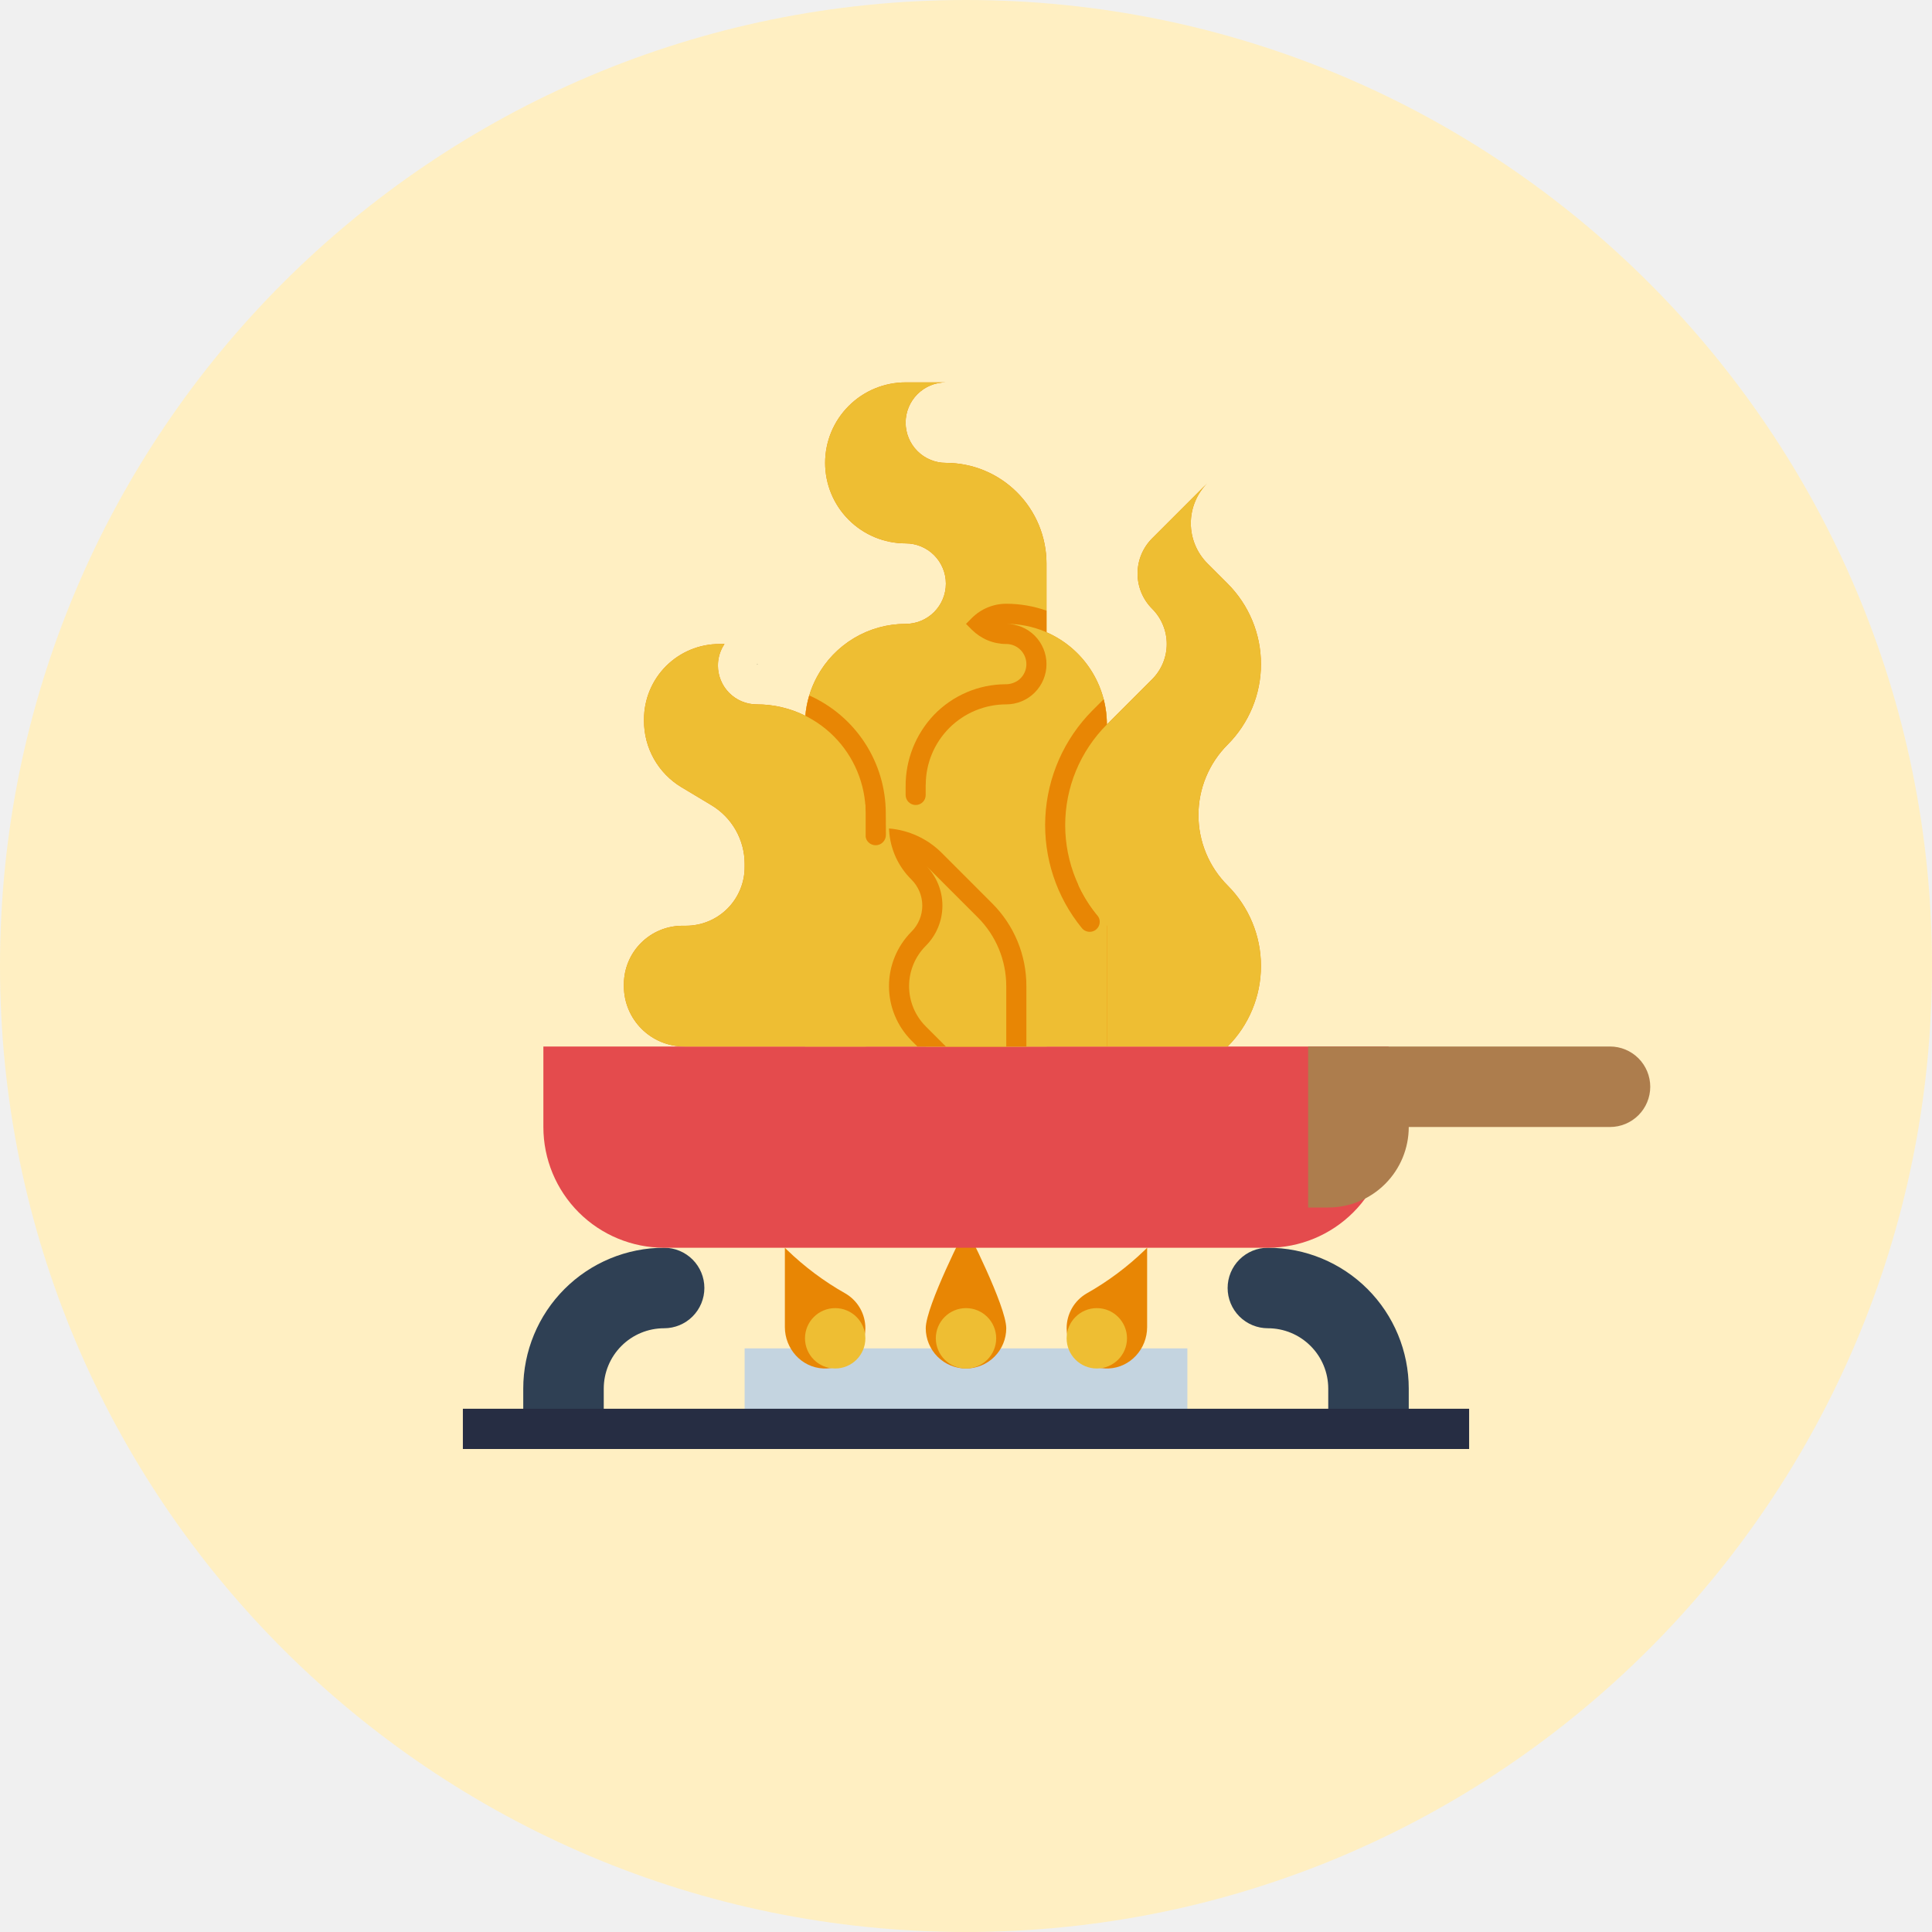
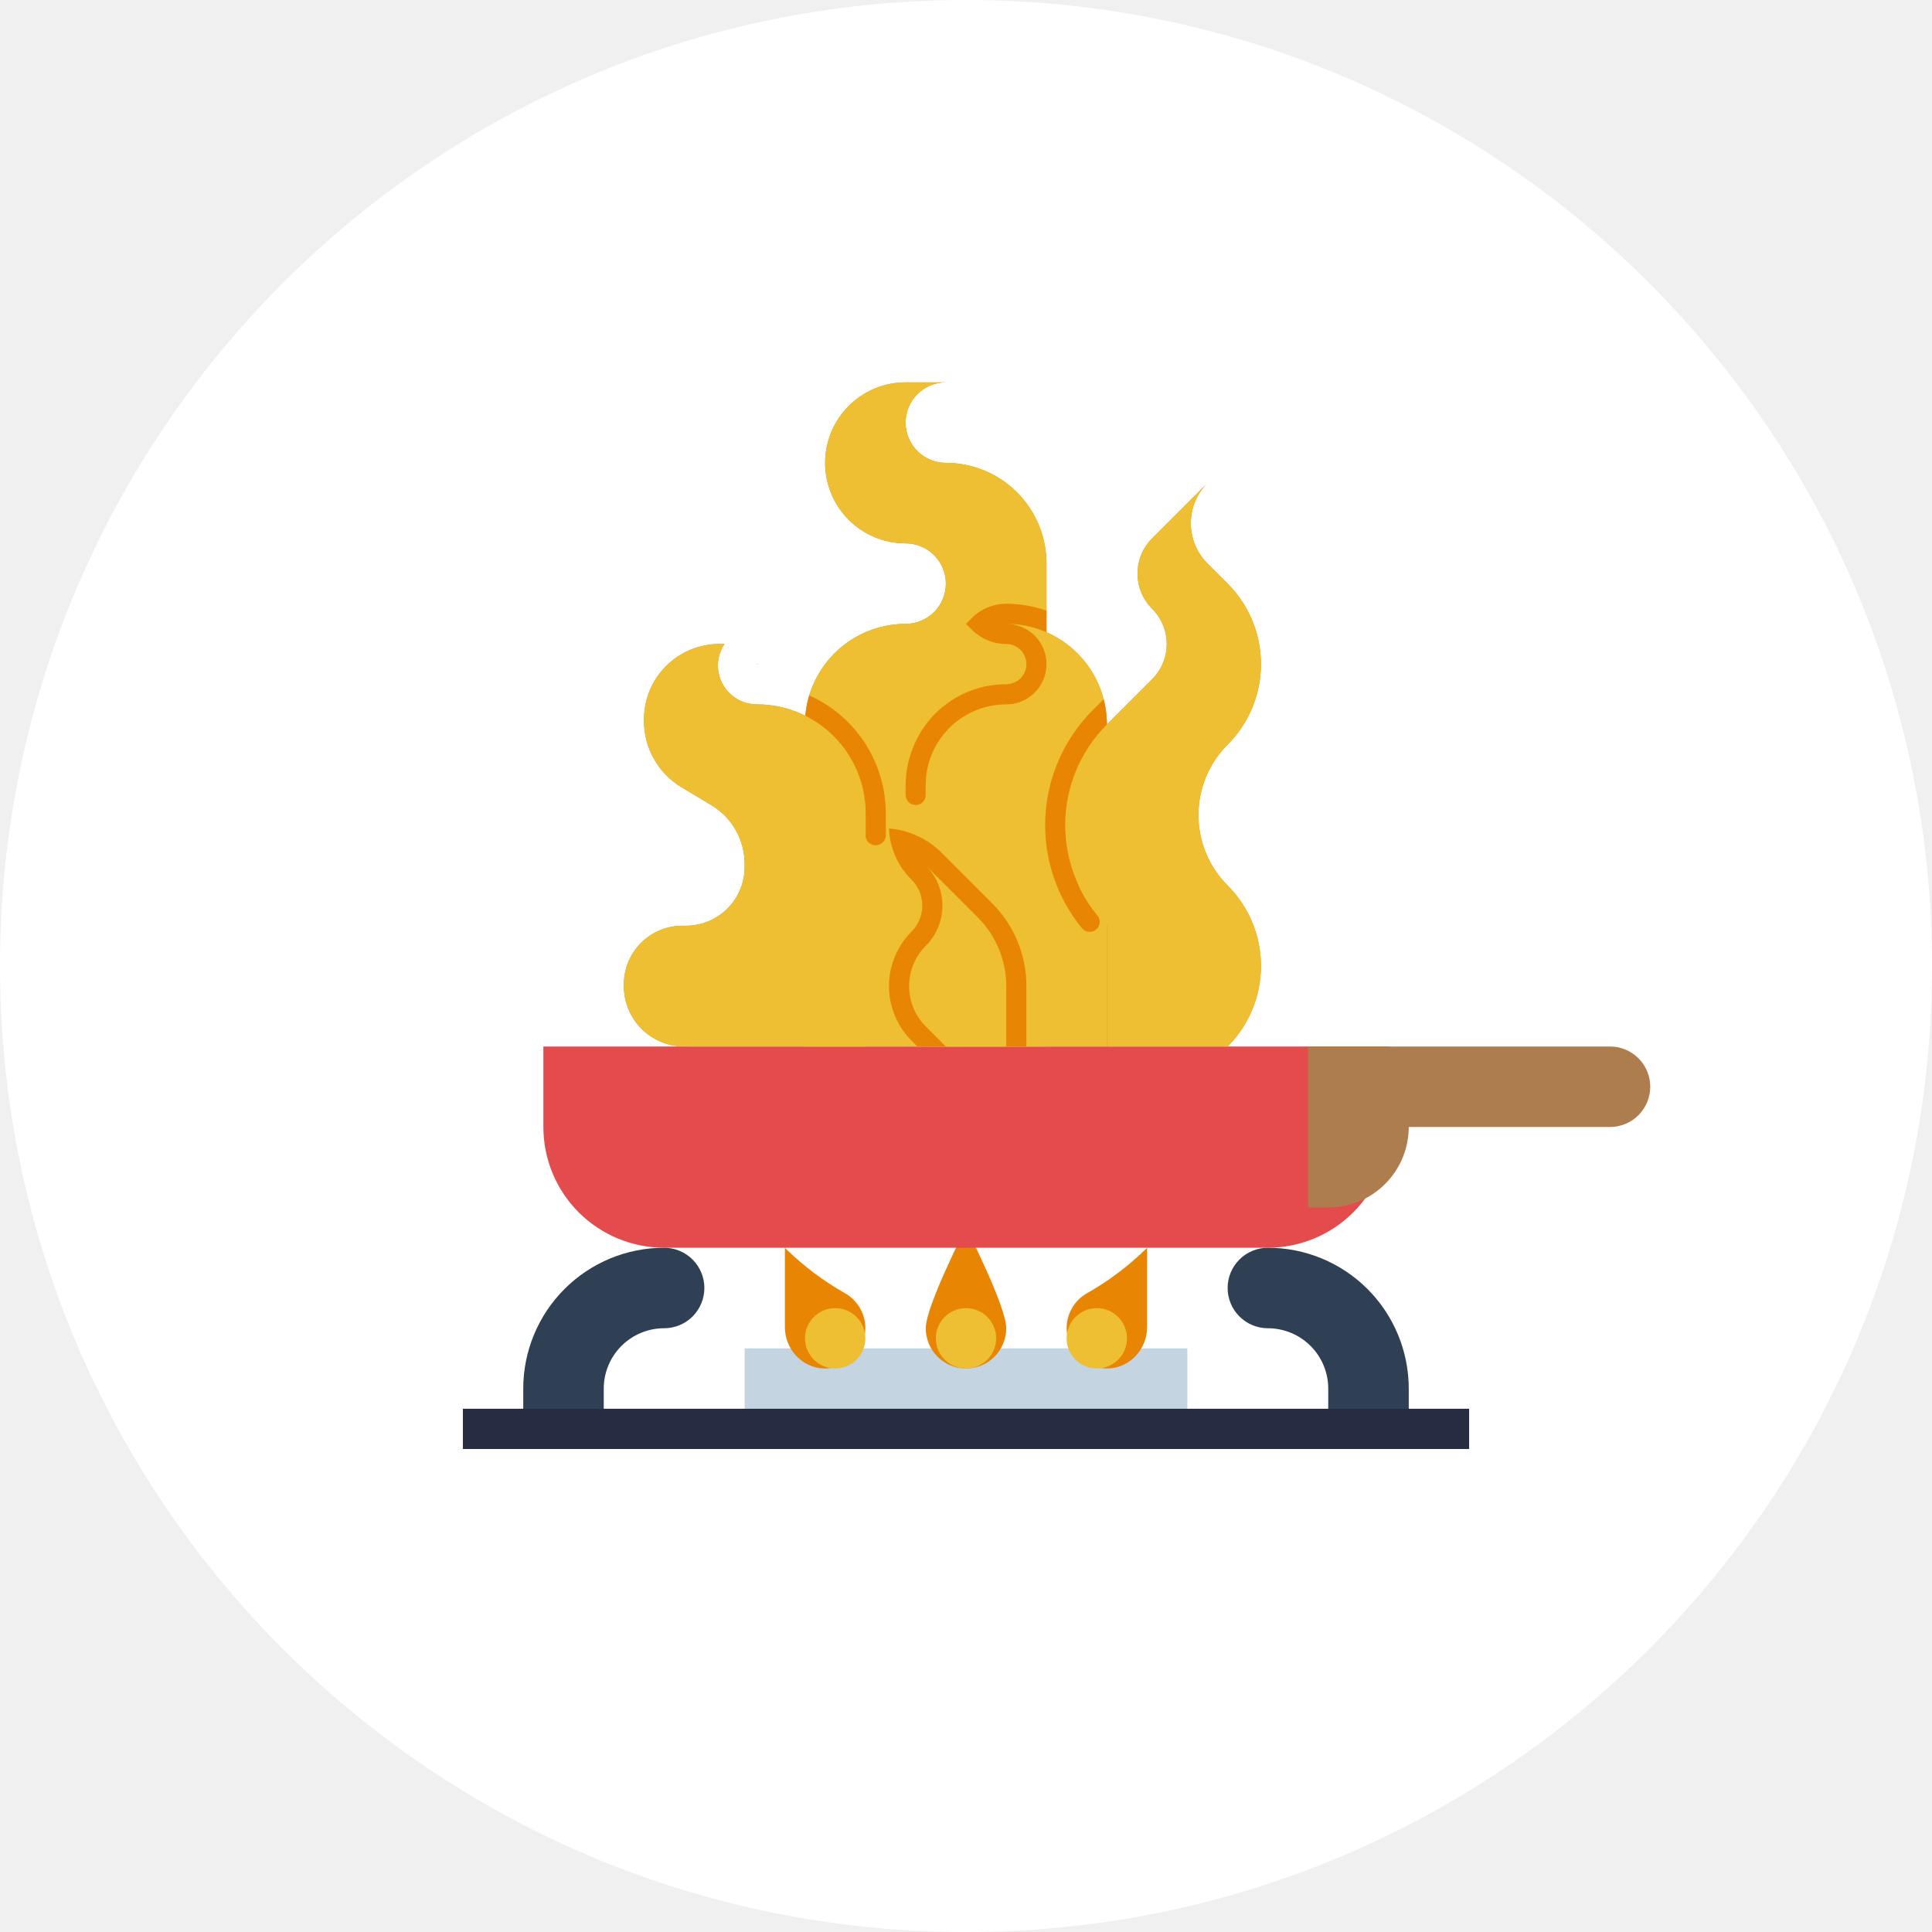
<svg xmlns="http://www.w3.org/2000/svg" width="96" height="96" viewBox="0 0 96 96" fill="none">
-   <circle cx="48" cy="48" r="48" fill="#FFEFC2" />
+   <circle cx="48" cy="48" r="48" fill="white" />
  <path d="M37 67H59V71H37V67Z" fill="#C4D4E0" />
-   <path d="M50 66C50 64.895 48 61 48 61C48 61 46 64.895 46 66C46 66.53 46.211 67.039 46.586 67.414C46.961 67.789 47.47 68 48 68C48.53 68 49.039 67.789 49.414 67.414C49.789 67.039 50 66.53 50 66Z" fill="#E88604" />
-   <path d="M43 66C43 66.271 42.945 66.539 42.839 66.787C42.732 67.036 42.576 67.261 42.38 67.448C42.184 67.635 41.952 67.78 41.699 67.874C41.445 67.969 41.175 68.011 40.904 67.998C39.828 67.948 39 67.021 39 65.944V62L39.1 62.1C39.974 62.946 40.951 63.676 42.01 64.273C42.311 64.449 42.561 64.701 42.735 65.004C42.909 65.307 43 65.651 43 66Z" fill="#E88604" />
-   <path d="M33 66C32.204 66 31.441 66.316 30.879 66.879C30.316 67.441 30 68.204 30 69V71H26V69C26 67.144 26.738 65.363 28.05 64.05C29.363 62.737 31.143 62 33 62C33.53 62 34.039 62.211 34.414 62.586C34.789 62.961 35 63.47 35 64C35 64.53 34.789 65.039 34.414 65.414C34.039 65.789 33.53 66 33 66Z" fill="#2F4054" />
-   <path d="M63 66C63.796 66 64.559 66.316 65.121 66.879C65.684 67.441 66 68.204 66 69V71H70V69C70 67.144 69.263 65.363 67.95 64.05C66.637 62.737 64.856 62 63 62C62.47 62 61.961 62.211 61.586 62.586C61.211 62.961 61 63.47 61 64C61 64.53 61.211 65.039 61.586 65.414C61.961 65.789 62.47 66 63 66Z" fill="#2F4054" />
+   <path d="M50 66C50 64.895 48 61 48 61C48 61 46 64.895 46 66C46 66.53 46.211 67.039 46.586 67.414C46.961 67.789 47.469 68 48 68C48.53 68 49.039 67.789 49.414 67.414C49.789 67.039 50 66.53 50 66Z" fill="#E88604" />
+   <path d="M43 66C43 66.271 42.945 66.539 42.839 66.787C42.732 67.036 42.576 67.261 42.38 67.448C42.184 67.635 41.952 67.78 41.699 67.874C41.445 67.969 41.175 68.011 40.904 67.998C39.828 67.948 39 67.021 39 65.944V62L39.1 62.1C39.973 62.946 40.951 63.676 42.01 64.273C42.311 64.449 42.561 64.701 42.735 65.004C42.909 65.307 43 65.651 43 66Z" fill="#E88604" />
+   <path d="M33 66C32.204 66 31.441 66.316 30.879 66.879C30.316 67.441 30 68.204 30 69V71H26V69C26 67.144 26.737 65.363 28.05 64.05C29.363 62.737 31.143 62 33 62C33.53 62 34.039 62.211 34.414 62.586C34.789 62.961 35 63.47 35 64C35 64.53 34.789 65.039 34.414 65.414C34.039 65.789 33.53 66 33 66Z" fill="#2F4054" />
+   <path d="M63 66C63.795 66 64.559 66.316 65.121 66.879C65.684 67.441 66 68.204 66 69V71H70V69C70 67.144 69.262 65.363 67.95 64.05C66.637 62.737 64.856 62 63 62C62.469 62 61.961 62.211 61.586 62.586C61.211 62.961 61 63.47 61 64C61 64.53 61.211 65.039 61.586 65.414C61.961 65.789 62.469 66 63 66Z" fill="#2F4054" />
  <path d="M23 70H73V72H23V70Z" fill="#262D43" />
  <path d="M41.5 68C42.328 68 43 67.328 43 66.5C43 65.672 42.328 65 41.5 65C40.672 65 40 65.672 40 66.5C40 67.328 40.672 68 41.5 68Z" fill="#EEBE33" />
-   <path d="M53 66C53 66.271 53.055 66.539 53.161 66.787C53.268 67.036 53.424 67.261 53.62 67.448C53.816 67.635 54.048 67.78 54.301 67.874C54.555 67.969 54.825 68.011 55.096 67.998C56.172 67.948 57 67.021 57 65.944V62L56.9 62.1C56.026 62.946 55.049 63.676 53.99 64.273C53.689 64.449 53.439 64.701 53.265 65.004C53.091 65.307 53 65.651 53 66Z" fill="#E88604" />
+   <path d="M53 66C53 66.271 53.055 66.539 53.161 66.787C53.268 67.036 53.424 67.261 53.62 67.448C53.816 67.635 54.047 67.78 54.301 67.874C54.555 67.969 54.825 68.011 55.096 67.998C56.172 67.948 57 67.021 57 65.944V62L56.899 62.1C56.026 62.946 55.049 63.676 53.99 64.273C53.689 64.449 53.438 64.701 53.265 65.004C53.091 65.307 53 65.651 53 66Z" fill="#E88604" />
  <path d="M54.5 68C55.328 68 56 67.328 56 66.5C56 65.672 55.328 65 54.5 65C53.672 65 53 65.672 53 66.5C53 67.328 53.672 68 54.5 68Z" fill="#EEBE33" />
  <path d="M48 68C48.828 68 49.5 67.328 49.5 66.5C49.5 65.672 48.828 65 48 65C47.172 65 46.5 65.672 46.5 66.5C46.5 67.328 47.172 68 48 68Z" fill="#EEBE33" />
-   <path d="M61 44C62.06 45.061 62.656 46.5 62.656 48C62.656 49.5 62.06 50.939 61 52H33.999C33.204 52 32.441 51.684 31.879 51.122C31.317 50.56 31 49.798 31 49.002V48.913C31 48.53 31.075 48.151 31.221 47.798C31.367 47.444 31.582 47.123 31.852 46.853C32.122 46.582 32.443 46.368 32.797 46.221C33.15 46.075 33.529 46 33.911 46H34.09C34.474 45.999 34.855 45.923 35.209 45.775C35.564 45.627 35.885 45.41 36.156 45.137C36.426 44.864 36.64 44.541 36.785 44.185C36.931 43.829 37.004 43.448 37.001 43.064V42.922C37.001 42.336 36.849 41.76 36.56 41.25C36.27 40.739 35.854 40.313 35.351 40.011C34.874 39.724 34.349 39.41 33.86 39.116C33.291 38.774 32.82 38.29 32.494 37.711C32.168 37.133 31.998 36.479 32 35.815V35.744C32 35.252 32.097 34.765 32.285 34.311C32.473 33.856 32.749 33.444 33.097 33.096C33.445 32.748 33.858 32.473 34.312 32.285C34.766 32.096 35.253 32 35.745 32H36C35.787 32.315 35.673 32.685 35.672 33.065C35.672 33.319 35.722 33.571 35.819 33.806C35.915 34.04 36.058 34.254 36.237 34.434C36.417 34.613 36.63 34.756 36.865 34.853C37.099 34.95 37.351 35 37.605 35C38.443 34.999 39.269 35.193 40.019 35.566C40.076 34.889 40.272 34.231 40.595 33.633C41.023 32.837 41.658 32.172 42.434 31.708C43.21 31.245 44.096 31 45 31C45.53 31 46.039 30.789 46.414 30.414C46.789 30.039 47 29.53 47 29C47 28.47 46.789 27.961 46.414 27.586C46.039 27.211 45.53 27 45 27C43.939 27 42.922 26.579 42.172 25.828C41.421 25.078 41 24.061 41 23C41 21.939 41.421 20.922 42.172 20.172C42.922 19.421 43.939 19 45 19H47C46.47 19 45.961 19.211 45.586 19.586C45.211 19.961 45 20.47 45 21C45 21.53 45.211 22.039 45.586 22.414C45.961 22.789 46.47 23 47 23C48.326 23 49.597 23.527 50.535 24.465C51.473 25.403 51.999 26.674 52 28V31.418C52.892 31.806 53.651 32.447 54.184 33.261C54.717 34.075 55 35.027 55 36L57.25 33.75C57.714 33.286 57.975 32.656 57.975 32C57.975 31.344 57.714 30.714 57.25 30.25C57.02 30.02 56.838 29.747 56.713 29.447C56.589 29.147 56.525 28.825 56.525 28.5C56.525 28.175 56.589 27.853 56.713 27.553C56.838 27.253 57.02 26.98 57.25 26.75L60 24C59.737 24.263 59.529 24.574 59.387 24.918C59.244 25.261 59.171 25.628 59.171 26C59.171 26.372 59.244 26.739 59.387 27.082C59.529 27.426 59.737 27.737 60 28L61 29C62.061 30.061 62.657 31.5 62.657 33C62.657 34.5 62.061 35.939 61 37C60.54 37.46 60.176 38.005 59.927 38.606C59.678 39.206 59.55 39.85 59.55 40.5C59.55 41.15 59.678 41.794 59.927 42.394C60.176 42.995 60.54 43.54 61 44Z" fill="#E88604" />
+   <path d="M61 44C62.06 45.061 62.656 46.5 62.656 48C62.656 49.5 62.06 50.939 61 52H33.999C33.204 52 32.441 51.684 31.879 51.122C31.316 50.56 31 49.798 31 49.002V48.913C31 48.53 31.075 48.151 31.221 47.798C31.367 47.444 31.581 47.123 31.852 46.853C32.122 46.582 32.443 46.368 32.797 46.221C33.15 46.075 33.529 46 33.911 46H34.09C34.474 45.999 34.854 45.923 35.209 45.775C35.563 45.627 35.885 45.41 36.156 45.137C36.426 44.864 36.64 44.541 36.785 44.185C36.93 43.829 37.004 43.448 37.001 43.064V42.922C37.001 42.336 36.849 41.76 36.559 41.25C36.27 40.739 35.854 40.313 35.351 40.011C34.874 39.724 34.349 39.41 33.86 39.116C33.291 38.774 32.82 38.29 32.494 37.711C32.168 37.133 31.998 36.479 32 35.815V35.744C32 35.252 32.097 34.765 32.285 34.311C32.473 33.856 32.749 33.444 33.097 33.096C33.444 32.748 33.857 32.473 34.312 32.285C34.766 32.096 35.253 32 35.745 32H36C35.787 32.315 35.673 32.685 35.672 33.065C35.672 33.319 35.721 33.571 35.818 33.806C35.915 34.04 36.058 34.254 36.237 34.434C36.417 34.613 36.63 34.756 36.865 34.853C37.099 34.95 37.351 35 37.605 35C38.443 34.999 39.269 35.193 40.019 35.566C40.076 34.889 40.272 34.231 40.595 33.633C41.023 32.837 41.658 32.172 42.434 31.708C43.21 31.245 44.096 31 45 31C45.53 31 46.039 30.789 46.414 30.414C46.789 30.039 47 29.53 47 29C47 28.47 46.789 27.961 46.414 27.586C46.039 27.211 45.53 27 45 27C43.939 27 42.922 26.579 42.172 25.828C41.421 25.078 41 24.061 41 23C41 21.939 41.421 20.922 42.172 20.172C42.922 19.421 43.939 19 45 19H47C46.469 19 45.961 19.211 45.586 19.586C45.211 19.961 45 20.47 45 21C45 21.53 45.211 22.039 45.586 22.414C45.961 22.789 46.469 23 47 23C48.326 23 49.597 23.527 50.535 24.465C51.472 25.403 51.999 26.674 52 28V31.418C52.892 31.806 53.651 32.447 54.184 33.261C54.717 34.075 55 35.027 55 36L57.25 33.75C57.714 33.286 57.975 32.656 57.975 32C57.975 31.344 57.714 30.714 57.25 30.25C57.02 30.02 56.838 29.747 56.713 29.447C56.589 29.147 56.525 28.825 56.525 28.5C56.525 28.175 56.589 27.853 56.713 27.553C56.838 27.253 57.02 26.98 57.25 26.75L60 24C59.737 24.263 59.529 24.574 59.386 24.918C59.244 25.261 59.171 25.628 59.171 26C59.171 26.372 59.244 26.739 59.386 27.082C59.529 27.426 59.737 27.737 60 28L61 29C62.061 30.061 62.656 31.5 62.656 33C62.656 34.5 62.061 35.939 61 37C60.54 37.46 60.175 38.005 59.927 38.606C59.678 39.206 59.55 39.85 59.55 40.5C59.55 41.15 59.678 41.794 59.927 42.394C60.175 42.995 60.54 43.54 61 44Z" fill="#E88604" />
  <path d="M37.64 33L37.644 33.017C37.631 33.009 37.616 33.003 37.601 33H37.64Z" fill="black" />
  <path d="M27 52H69V56C69 57.591 68.368 59.117 67.243 60.243C66.117 61.368 64.591 62 63 62H33C31.409 62 29.883 61.368 28.757 60.243C27.632 59.117 27 57.591 27 56V52Z" fill="#E44B4D" />
-   <path d="M65 60H66C67.061 60 68.078 59.579 68.828 58.828C69.579 58.078 70 57.061 70 56H80C80.53 56 81.039 55.789 81.414 55.414C81.789 55.039 82 54.53 82 54C82 53.47 81.789 52.961 81.414 52.586C81.039 52.211 80.53 52 80 52H65V60Z" fill="#AD7D4D" />
-   <path d="M52 28V52H40V36C40 35.851 40.006 35.705 40.019 35.56C40.048 35.22 40.112 34.883 40.211 34.556C40.522 33.528 41.155 32.627 42.018 31.987C42.88 31.346 43.926 31 45 31C45.53 31 46.039 30.789 46.414 30.414C46.789 30.039 47 29.53 47 29C47 28.47 46.789 27.961 46.414 27.586C46.039 27.211 45.53 27 45 27C43.939 27 42.922 26.579 42.172 25.828C41.421 25.078 41 24.061 41 23C41 21.939 41.421 20.922 42.172 20.172C42.922 19.421 43.939 19 45 19H47C46.47 19 45.961 19.211 45.586 19.586C45.211 19.961 45 20.47 45 21C45 21.53 45.211 22.039 45.586 22.414C45.961 22.789 46.47 23 47 23C48.326 23 49.597 23.527 50.535 24.465C51.473 25.403 51.999 26.674 52 28Z" fill="#EEBE33" />
-   <path d="M43.51 42C43.443 42 43.377 41.987 43.315 41.961C43.253 41.936 43.197 41.898 43.149 41.851C43.102 41.803 43.064 41.747 43.039 41.685C43.013 41.623 43 41.557 43 41.49V40L40 36C40 35.851 40.006 35.705 40.019 35.56C40.048 35.22 40.112 34.883 40.211 34.556C41.34 35.06 42.299 35.878 42.973 36.913C43.648 37.948 44.009 39.156 44.014 40.391L44.02 41.487C44.02 41.555 44.007 41.621 43.982 41.684C43.956 41.746 43.919 41.802 43.871 41.85C43.824 41.898 43.768 41.935 43.706 41.961C43.644 41.987 43.577 42 43.51 42Z" fill="#E88604" />
+   <path d="M65 60H66C67.061 60 68.078 59.579 68.828 58.828C69.578 58.078 70 57.061 70 56H80C80.53 56 81.039 55.789 81.414 55.414C81.789 55.039 82 54.53 82 54C82 53.47 81.789 52.961 81.414 52.586C81.039 52.211 80.53 52 80 52H65V60Z" fill="#AD7D4D" />
+   <path d="M52 28V52H40V36C40 35.851 40.006 35.705 40.019 35.56C40.048 35.22 40.112 34.883 40.211 34.556C40.522 33.528 41.155 32.627 42.018 31.987C42.88 31.346 43.926 31 45 31C45.53 31 46.039 30.789 46.414 30.414C46.789 30.039 47 29.53 47 29C47 28.47 46.789 27.961 46.414 27.586C46.039 27.211 45.53 27 45 27C43.939 27 42.922 26.579 42.172 25.828C41.421 25.078 41 24.061 41 23C41 21.939 41.421 20.922 42.172 20.172C42.922 19.421 43.939 19 45 19H47C46.469 19 45.961 19.211 45.586 19.586C45.211 19.961 45 20.47 45 21C45 21.53 45.211 22.039 45.586 22.414C45.961 22.789 46.469 23 47 23C48.326 23 49.597 23.527 50.535 24.465C51.472 25.403 51.999 26.674 52 28Z" fill="#EEBE33" />
+   <path d="M43.51 42C43.443 42 43.377 41.987 43.315 41.961C43.253 41.936 43.197 41.898 43.149 41.851C43.102 41.803 43.064 41.747 43.039 41.685C43.013 41.623 43 41.557 43 41.49V40L40 36C40 35.851 40.006 35.705 40.019 35.56C40.048 35.22 40.112 34.883 40.211 34.556C41.339 35.06 42.298 35.878 42.973 36.913C43.648 37.948 44.009 39.156 44.014 40.391L44.02 41.487C44.02 41.555 44.007 41.621 43.982 41.684C43.956 41.746 43.919 41.802 43.871 41.85C43.824 41.898 43.767 41.935 43.706 41.961C43.644 41.987 43.577 42 43.51 42Z" fill="#E88604" />
  <path d="M43.023 52L43.014 40.395C43.01 38.963 42.438 37.59 41.425 36.579C40.411 35.568 39.038 35 37.605 35H37.605C37.256 35 36.913 34.905 36.614 34.726C36.314 34.546 36.069 34.289 35.904 33.981C35.739 33.673 35.661 33.326 35.678 32.977C35.695 32.628 35.806 32.291 36 32L35.745 32C35.253 32 34.766 32.097 34.312 32.285C33.857 32.473 33.444 32.749 33.097 33.096C32.749 33.444 32.473 33.857 32.285 34.311C32.097 34.765 32 35.252 32 35.744V35.815C31.998 36.479 32.168 37.132 32.494 37.711C32.82 38.29 33.291 38.774 33.86 39.116C34.349 39.41 34.874 39.724 35.351 40.011C35.854 40.313 36.271 40.739 36.56 41.25C36.849 41.76 37.001 42.337 37.001 42.923L37.001 43.064C37.004 43.448 36.931 43.829 36.785 44.185C36.64 44.541 36.426 44.864 36.156 45.137C35.885 45.41 35.564 45.627 35.209 45.775C34.855 45.923 34.474 45.999 34.09 46H33.911C33.528 46 33.15 46.075 32.797 46.222C32.443 46.368 32.122 46.583 31.852 46.853C31.581 47.124 31.367 47.445 31.221 47.798C31.075 48.151 30.999 48.53 31 48.912L31 49.002C31 49.797 31.316 50.56 31.879 51.122C32.441 51.684 33.204 52 33.999 52H43.023Z" fill="#EEBE33" />
  <path d="M52 30.343V39H46V39.5C46 39.633 45.947 39.76 45.853 39.854C45.76 39.947 45.633 40 45.5 40C45.367 40 45.24 39.947 45.146 39.854C45.053 39.76 45 39.633 45 39.5V39.095C44.988 37.768 45.492 36.488 46.405 35.525C46.865 35.047 47.416 34.665 48.026 34.403C48.636 34.141 49.292 34.004 49.956 34C50.176 34.004 50.391 33.941 50.574 33.819C50.749 33.697 50.879 33.523 50.948 33.321C51.016 33.12 51.018 32.902 50.954 32.699C50.89 32.496 50.763 32.319 50.592 32.193C50.42 32.068 50.213 32 50 32C49.683 32 49.369 31.938 49.076 31.816C48.783 31.694 48.517 31.516 48.292 31.293L48 31L48.292 30.707C48.517 30.483 48.783 30.305 49.076 30.184C49.369 30.062 49.683 30 50 30C50.681 30 51.358 30.116 52 30.343Z" fill="#E88604" />
-   <path d="M55 36V52H46V39C46 38.475 46.103 37.955 46.304 37.469C46.505 36.984 46.8 36.543 47.171 36.171C47.543 35.8 47.984 35.505 48.469 35.304C48.955 35.103 49.475 35 50 35C50.53 35 51.039 34.789 51.414 34.414C51.789 34.039 52 33.53 52 33C52 32.47 51.789 31.961 51.414 31.586C51.039 31.211 50.53 31 50 31C50.657 30.999 51.307 31.128 51.914 31.379C52.522 31.63 53.073 31.998 53.538 32.462C54.002 32.927 54.37 33.478 54.621 34.086C54.872 34.693 55.001 35.343 55 36Z" fill="#EEBE33" />
-   <path d="M55 36C55 36 53.457 43.578 53.598 44.008C53.843 44.54 54.156 45.038 54.531 45.489C54.581 45.549 54.616 45.62 54.633 45.697C54.65 45.773 54.648 45.853 54.629 45.929C54.609 46.005 54.572 46.075 54.52 46.133C54.469 46.192 54.404 46.238 54.331 46.267C54.232 46.306 54.124 46.313 54.021 46.286C53.919 46.26 53.827 46.202 53.76 46.12C52.492 44.57 51.844 42.604 51.942 40.604C52.041 38.603 52.878 36.711 54.292 35.293L54.841 34.744C54.947 35.154 55 35.576 55 36Z" fill="#E88604" />
-   <path d="M61 52C61.525 51.475 61.942 50.851 62.226 50.165C62.511 49.478 62.657 48.743 62.657 48C62.657 47.257 62.511 46.522 62.226 45.835C61.942 45.149 61.525 44.525 61 44C60.54 43.54 60.176 42.995 59.927 42.394C59.678 41.794 59.55 41.15 59.55 40.5C59.55 39.85 59.678 39.206 59.927 38.606C60.176 38.005 60.54 37.46 61 37C61.525 36.475 61.942 35.851 62.226 35.165C62.511 34.478 62.657 33.743 62.657 33C62.657 32.257 62.511 31.521 62.226 30.835C61.942 30.149 61.525 29.525 61 29L60 28C59.737 27.737 59.529 27.426 59.387 27.082C59.245 26.739 59.172 26.371 59.172 26C59.172 25.629 59.245 25.261 59.387 24.918C59.529 24.574 59.737 24.263 60 24L57.25 26.75C56.786 27.214 56.525 27.844 56.525 28.5C56.525 29.156 56.786 29.786 57.25 30.25C57.714 30.714 57.975 31.344 57.975 32C57.975 32.656 57.714 33.286 57.25 33.75L55 36C54.343 36.657 53.823 37.436 53.467 38.294C53.112 39.152 52.929 40.071 52.929 41C52.929 41.929 53.112 42.848 53.467 43.706C53.823 44.564 54.343 45.343 55 46V52H61Z" fill="#EEBE33" />
-   <path d="M49.292 44.879L46.794 42.38C46.092 41.678 45.163 41.248 44.174 41.166L44.181 41.282C44.24 42.2 44.636 43.064 45.292 43.708C45.635 44.05 45.828 44.515 45.828 45C45.828 45.485 45.635 45.95 45.292 46.292C44.576 47.011 44.173 47.985 44.173 49C44.173 50.015 44.576 50.989 45.292 51.708L45.585 52H51V49C51.002 48.234 50.852 47.476 50.559 46.768C50.266 46.061 49.835 45.419 49.292 44.879ZM49 51H47.414L46.708 50.292C46.365 49.95 46.172 49.485 46.172 49C46.172 48.515 46.365 48.05 46.708 47.708C47.159 47.256 47.491 46.698 47.671 46.085L47.879 46.292C48.235 46.647 48.518 47.069 48.71 47.534C48.903 47.999 49.001 48.497 49 49V51Z" fill="#E88604" />
-   <path d="M47 52L46 51C45.737 50.737 45.529 50.426 45.387 50.082C45.245 49.739 45.172 49.371 45.172 49C45.172 48.629 45.245 48.261 45.387 47.918C45.529 47.574 45.737 47.263 46 47C46.263 46.737 46.471 46.426 46.613 46.082C46.755 45.739 46.828 45.371 46.828 45C46.828 44.629 46.755 44.261 46.613 43.918C46.471 43.574 46.263 43.263 46 43L48.586 45.586C49.034 46.034 49.39 46.566 49.633 47.152C49.875 47.738 50 48.366 50 49V52H47Z" fill="#EEBE33" />
+   <path d="M55 36V52H46V39C46 38.475 46.103 37.955 46.304 37.469C46.505 36.984 46.8 36.543 47.171 36.171C47.543 35.8 47.984 35.505 48.469 35.304C48.954 35.103 49.474 35 50 35C50.53 35 51.039 34.789 51.414 34.414C51.789 34.039 52 33.53 52 33C52 32.47 51.789 31.961 51.414 31.586C51.039 31.211 50.53 31 50 31C50.657 30.999 51.307 31.128 51.914 31.379C52.522 31.63 53.073 31.998 53.538 32.462C54.002 32.927 54.37 33.478 54.621 34.086C54.872 34.693 55.001 35.343 55 36Z" fill="#EEBE33" />
+   <path d="M55 36C55 36 53.457 43.578 53.598 44.008C53.842 44.54 54.156 45.038 54.531 45.489C54.581 45.549 54.616 45.62 54.633 45.697C54.65 45.773 54.648 45.853 54.629 45.929C54.609 46.005 54.572 46.075 54.52 46.133C54.468 46.192 54.404 46.238 54.331 46.267C54.232 46.306 54.124 46.313 54.021 46.286C53.919 46.26 53.827 46.202 53.76 46.12C52.491 44.57 51.844 42.604 51.942 40.604C52.041 38.603 52.878 36.711 54.292 35.293L54.841 34.744C54.947 35.154 55 35.576 55 36Z" fill="#E88604" />
+   <path d="M61 52C61.525 51.475 61.942 50.851 62.226 50.165C62.51 49.478 62.657 48.743 62.657 48C62.657 47.257 62.51 46.522 62.226 45.835C61.942 45.149 61.525 44.525 61 44C60.54 43.54 60.176 42.995 59.927 42.394C59.678 41.794 59.55 41.15 59.55 40.5C59.55 39.85 59.678 39.206 59.927 38.606C60.176 38.005 60.54 37.46 61 37C61.525 36.475 61.942 35.851 62.226 35.165C62.51 34.478 62.657 33.743 62.657 33C62.657 32.257 62.51 31.521 62.226 30.835C61.942 30.149 61.525 29.525 61 29L60 28C59.737 27.737 59.529 27.426 59.387 27.082C59.245 26.739 59.172 26.371 59.172 26C59.172 25.629 59.245 25.261 59.387 24.918C59.529 24.574 59.737 24.263 60 24L57.25 26.75C56.786 27.214 56.525 27.844 56.525 28.5C56.525 29.156 56.786 29.786 57.25 30.25C57.714 30.714 57.975 31.344 57.975 32C57.975 32.656 57.714 33.286 57.25 33.75L55 36C54.343 36.657 53.822 37.436 53.467 38.294C53.112 39.152 52.929 40.071 52.929 41C52.929 41.929 53.112 42.848 53.467 43.706C53.822 44.564 54.343 45.343 55 46V52H61Z" fill="#EEBE33" />
+   <path d="M49.292 44.879L46.794 42.38C46.092 41.678 45.163 41.248 44.174 41.166L44.181 41.282C44.24 42.2 44.636 43.064 45.292 43.708C45.635 44.05 45.828 44.515 45.828 45C45.828 45.485 45.635 45.95 45.292 46.292C44.575 47.011 44.173 47.985 44.173 49C44.173 50.015 44.575 50.989 45.292 51.708L45.585 52H51V49C51.002 48.234 50.852 47.476 50.559 46.768C50.266 46.061 49.835 45.419 49.292 44.879ZM49 51H47.414L46.707 50.292C46.365 49.95 46.172 49.485 46.172 49C46.172 48.515 46.365 48.05 46.707 47.708C47.159 47.256 47.49 46.698 47.671 46.085L47.879 46.292C48.235 46.647 48.518 47.069 48.71 47.534C48.903 47.999 49.001 48.497 49 49V51Z" fill="#E88604" />
+   <path d="M47 52L46 51C45.737 50.737 45.529 50.426 45.387 50.082C45.245 49.739 45.172 49.371 45.172 49C45.172 48.629 45.245 48.261 45.387 47.918C45.529 47.574 45.737 47.263 46 47C46.263 46.737 46.471 46.426 46.613 46.082C46.755 45.739 46.828 45.371 46.828 45C46.828 44.629 46.755 44.261 46.613 43.918C46.471 43.574 46.263 43.263 46 43L48.586 45.586C49.034 46.034 49.39 46.566 49.632 47.152C49.875 47.738 50 48.366 50 49V52H47Z" fill="#EEBE33" />
</svg>
